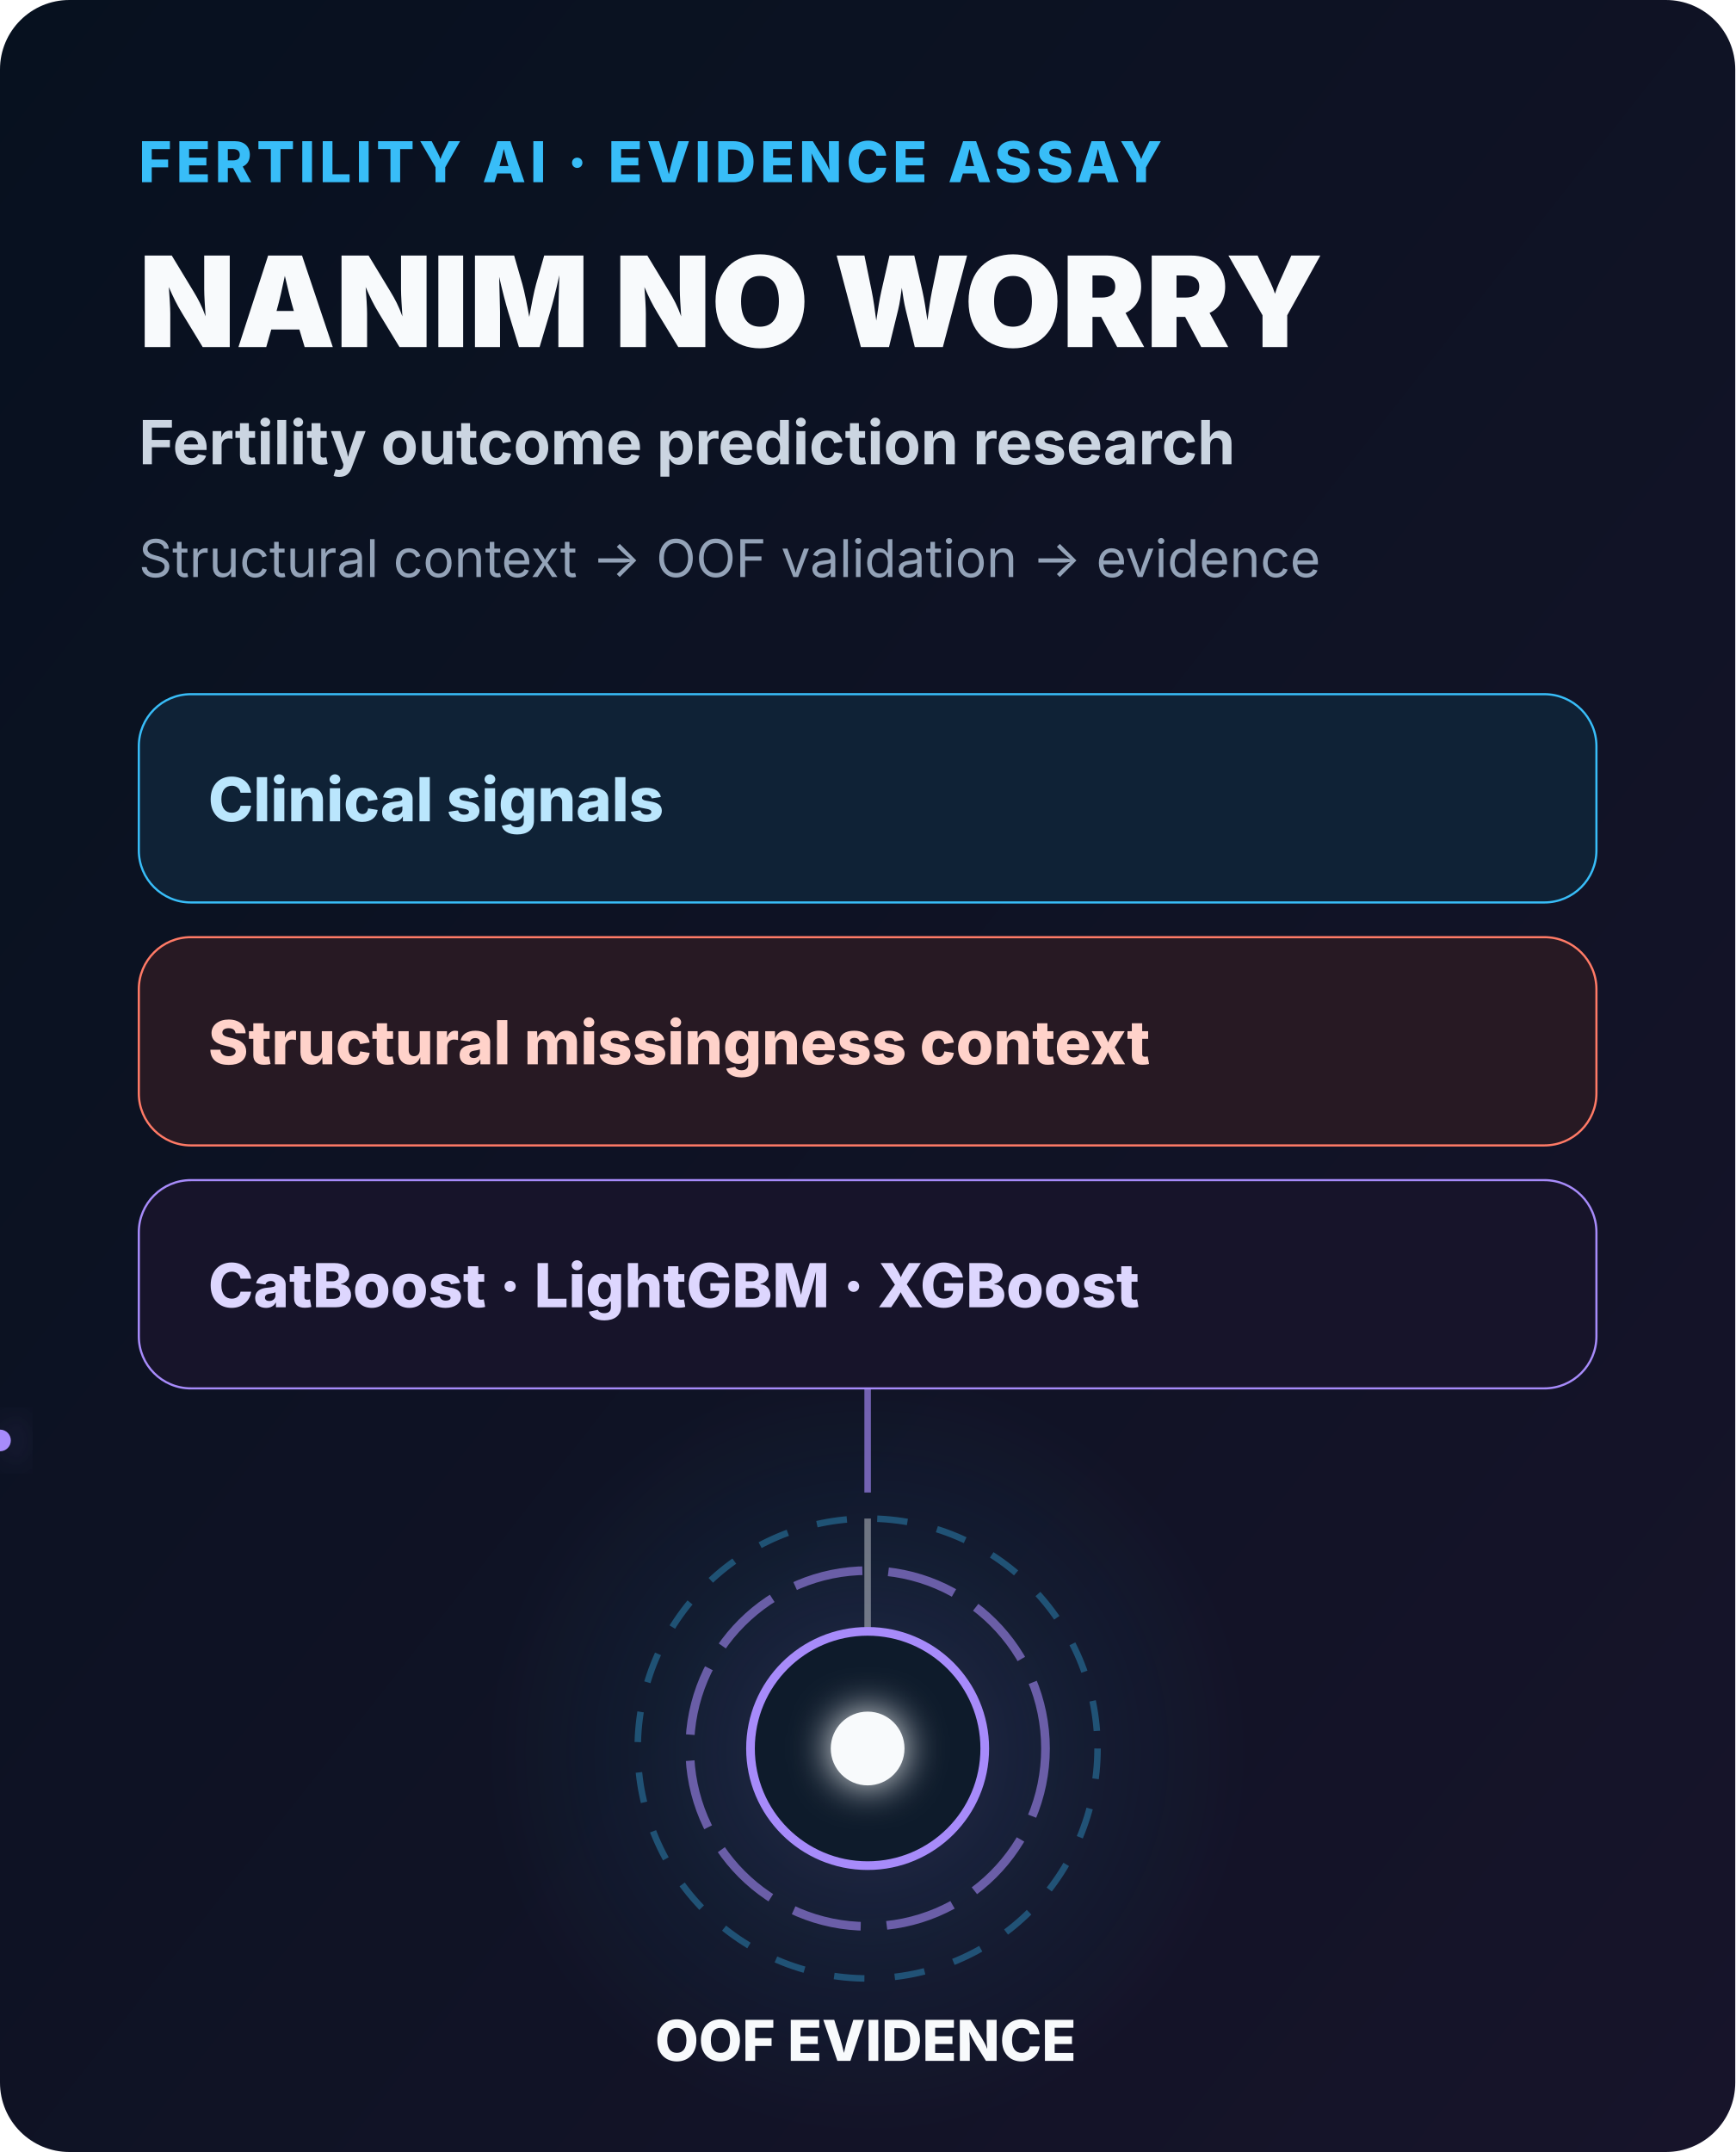
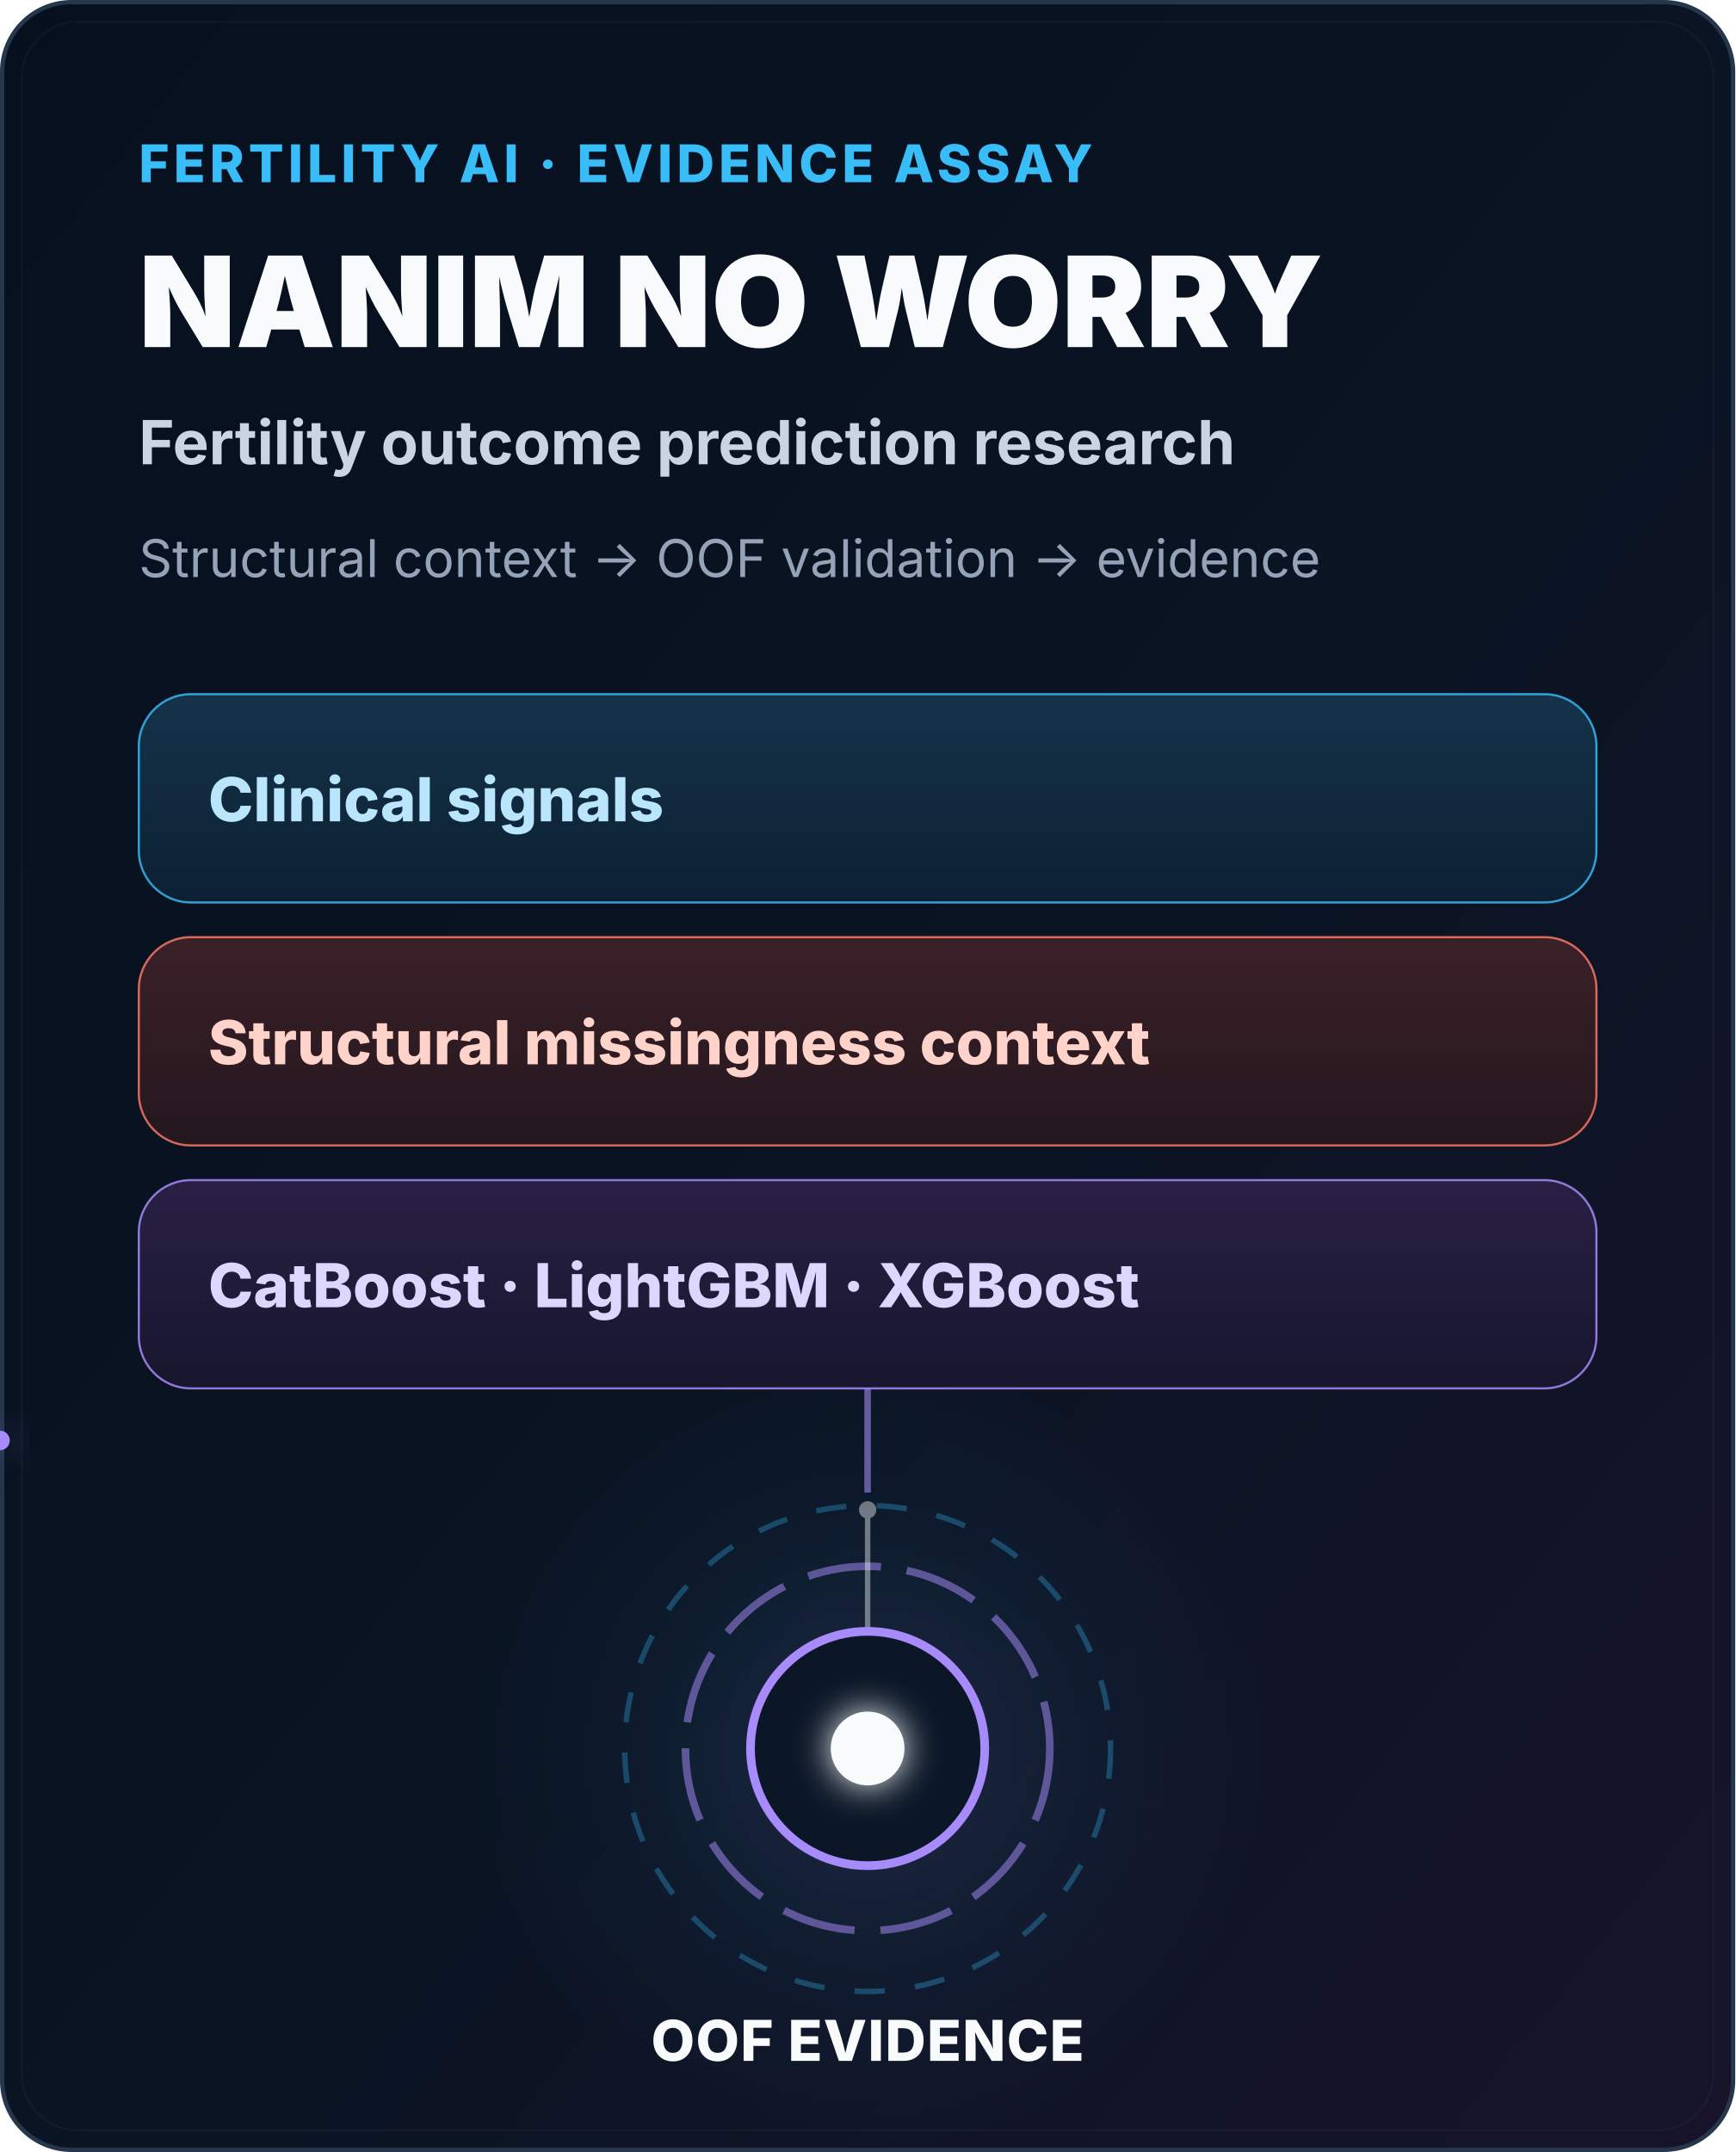
- <svg xmlns="http://www.w3.org/2000/svg" width="800" height="992" viewBox="0 0 800 992" role="img" aria-labelledby="title desc">
+ <svg xmlns="http://www.w3.org/2000/svg" width="800" height="992" viewBox="0 0 800 992" role="img" aria-labelledby="title desc" data-hero="canonical">
  <defs>
    <linearGradient id="bg" x1="0" y1="0" x2="1" y2="1">
-       <stop stop-color="#07111F" />
+       <stop stop-color="#06101E" />
+       <stop offset=".55" stop-color="#0A1423" />
      <stop offset="1" stop-color="#17142A" />
    </linearGradient>
+     <linearGradient id="chipCyan" x1="0" y1="0" x2="0" y2="1">
+       <stop stop-color="#15334A" />
+       <stop offset="1" stop-color="#0C2032" />
+     </linearGradient>
+     <linearGradient id="chipViolet" x1="0" y1="0" x2="0" y2="1">
+       <stop stop-color="#292044" />
+       <stop offset="1" stop-color="#17162E" />
+     </linearGradient>
+     <linearGradient id="chipCoral" x1="0" y1="0" x2="0" y2="1">
+       <stop stop-color="#3B2028" />
+       <stop offset="1" stop-color="#24171E" />
+     </linearGradient>
    <radialGradient id="aura">
-       <stop stop-color="#A78BFA" stop-opacity=".25" />
-       <stop offset=".55" stop-color="#38BDF8" stop-opacity=".08" />
+       <stop stop-color="#A78BFA" stop-opacity=".24" />
+       <stop offset=".55" stop-color="#38BDF8" stop-opacity=".07" />
      <stop offset="1" stop-color="#38BDF8" stop-opacity="0" />
    </radialGradient>
    <filter id="g" x="-100%" y="-100%" width="300%" height="300%">
-       <feGaussianBlur stdDeviation="9" result="b" />
+       <feGaussianBlur stdDeviation="8" result="b" />
      <feMerge>
        <feMergeNode in="b" />
        <feMergeNode in="SourceGraphic" />
      </feMerge>
    </filter>
  </defs>
-   <rect width="800" height="992" rx="32" fill="url(#bg)" />
+   <rect id="hero-panel" x="1" y="1" width="798" height="990" rx="32" fill="url(#bg)" stroke="#26364D" stroke-width="2" />
+   <rect x="10" y="10" width="780" height="972" rx="26" fill="none" stroke="#F8FAFC" stroke-opacity=".035" />
  <g data-motion-role="ambient">
-     <circle cx="400" cy="808" r="176" fill="url(#aura)" opacity=".7">
-       <animate attributeName="opacity" values=".56;.78;.56" dur="12s" repeatCount="indefinite" />
+     <circle cx="400" cy="808" r="182" fill="url(#aura)" opacity=".64">
+       <animate attributeName="opacity" values=".50;.70;.50" dur="14s" repeatCount="indefinite" />
    </circle>
  </g>
  <g font-family="system-ui, -apple-system, BlinkMacSystemFont, 'Segoe UI', sans-serif">
    <g data-title="true">
-       <text x="64" y="84" fill="#38BDF8" font-size="26" font-weight="820" letter-spacing="2">
+       <text x="64" y="84" fill="#38BDF8" font-size="24" font-weight="820" letter-spacing="2">
        <tspan>FERTILITY AI · EVIDENCE ASSAY</tspan>
      </text>
    </g>
    <text x="64" y="160" fill="#F8FAFC" font-size="58" font-weight="850">
      <tspan>NANIM NO WORRY</tspan>
    </text>
    <text x="64" y="214" fill="#CBD5E1" font-size="28" font-weight="700">
      <tspan>Fertility outcome prediction research</tspan>
    </text>
    <text x="64" y="266" fill="#94A3B8" font-size="24">
      <tspan>Structural context → OOF validation → evidence</tspan>
    </text>
    <g data-card-set="stack" data-grid="16">
      <g data-card="mobile-signal">
-         <rect x="64" y="320" width="672" height="96" rx="24" fill="#0F2236" stroke="#38BDF8" />
+         <rect x="64" y="320" width="672" height="96" rx="24" fill="url(#chipCyan)" stroke="#38BDF8" stroke-opacity=".82" />
        <text data-role="primary" x="96" y="368" dominant-baseline="middle" fill="#BAE6FD" font-size="28" font-weight="780">
          <tspan>Clinical signals</tspan>
        </text>
      </g>
      <g data-card="mobile-context">
-         <rect x="64" y="432" width="672" height="96" rx="24" fill="#271923" stroke="#FF7A66" />
+         <rect x="64" y="432" width="672" height="96" rx="24" fill="url(#chipCoral)" stroke="#FF7A66" stroke-opacity=".82" />
        <text data-role="primary" x="96" y="480" dominant-baseline="middle" fill="#FFD2CA" font-size="28" font-weight="780">
          <tspan>Structural missingness context</tspan>
        </text>
      </g>
      <g data-card="mobile-models">
-         <rect x="64" y="544" width="672" height="96" rx="24" fill="#17142A" stroke="#A78BFA" />
+         <rect x="64" y="544" width="672" height="96" rx="24" fill="url(#chipViolet)" stroke="#A78BFA" stroke-opacity=".84" />
        <text data-role="primary" x="96" y="592" dominant-baseline="middle" fill="#DDD6FE" font-size="28" font-weight="780">
          <tspan>CatBoost · LightGBM · XGBoost</tspan>
        </text>
      </g>
    </g>
-     <path d="M400 640 V688" stroke="#A78BFA" stroke-width="3" opacity=".65" />
+     <path d="M400 640 V688" stroke="#A78BFA" stroke-width="3" opacity=".58" />
    <g data-motion-role="particle">
-       <circle cy="664" r="5" fill="#A78BFA" filter="url(#g)">
-         <animate attributeName="cx" values="280;520" dur="5.8s" repeatCount="indefinite" />
-         <animate attributeName="opacity" values="0;1;0" dur="5.8s" repeatCount="indefinite" />
+       <circle cy="664" r="4.5" fill="#A78BFA" filter="url(#g)">
+         <animate attributeName="cx" values="288;512" dur="8.4s" repeatCount="indefinite" />
+         <animate attributeName="opacity" values="0;1;0" dur="8.4s" repeatCount="indefinite" />
      </circle>
    </g>
    <g data-motion-role="orbital" transform="translate(400 806)">
-       <circle r="106" fill="none" stroke="#38BDF8" stroke-width="3" stroke-dasharray="14 14" opacity=".34">
-         <animateTransform attributeName="transform" type="rotate" from="0" to="360" dur="24s" repeatCount="indefinite" />
+       <circle r="112" fill="none" stroke="#38BDF8" stroke-width="2.5" stroke-dasharray="14 14" opacity=".30">
+         <animateTransform attributeName="transform" type="rotate" from="0" to="360" dur="30s" repeatCount="indefinite" />
      </circle>
-       <circle r="82" fill="none" stroke="#A78BFA" stroke-width="4" stroke-dasharray="32 12" opacity=".58">
-         <animateTransform attributeName="transform" type="rotate" from="360" to="0" dur="17s" repeatCount="indefinite" />
+       <circle r="84" fill="none" stroke="#A78BFA" stroke-width="3.5" stroke-dasharray="34 12" opacity=".52">
+         <animateTransform attributeName="transform" type="rotate" from="360" to="0" dur="21s" repeatCount="indefinite" />
      </circle>
-       <g opacity=".4">
-         <line x1="0" y1="-54" x2="0" y2="-106" stroke="#F8FAFC" stroke-width="3" />
-         <animateTransform attributeName="transform" type="rotate" from="0" to="360" dur="10.5s" repeatCount="indefinite" />
+       <g opacity=".42">
+         <line x1="0" y1="-54" x2="0" y2="-110" stroke="#F8FAFC" stroke-width="2.5" />
+         <circle cy="-110" r="4" fill="#F8FAFC" />
+         <animateTransform attributeName="transform" type="rotate" from="0" to="360" dur="13s" repeatCount="indefinite" />
      </g>
    </g>
    <g data-motion-role="pulse">
-       <circle cx="400" cy="806" r="54" fill="#0E1B2B" stroke="#A78BFA" stroke-width="4" />
+       <circle cx="400" cy="806" r="54" fill="#0B1727" stroke="#A78BFA" stroke-width="4" />
      <circle cx="400" cy="806" r="17" fill="#F8FAFC" filter="url(#g)">
-         <animate attributeName="r" values="14;20;14" dur="6.2s" repeatCount="indefinite" />
-         <animate attributeName="opacity" values=".58;1;.58" dur="6.2s" repeatCount="indefinite" />
+         <animate attributeName="r" values="14;20;14" dur="7.2s" repeatCount="indefinite" />
+         <animate attributeName="opacity" values=".60;1;.60" dur="7.2s" repeatCount="indefinite" />
      </circle>
    </g>
-     <text x="302" y="950" fill="#F8FAFC" font-size="26" font-weight="820">
+     <text x="400" y="950" text-anchor="middle" fill="#F8FAFC" font-size="26" font-weight="820" letter-spacing=".5">
      <tspan>OOF EVIDENCE</tspan>
    </text>
  </g>
</svg>
